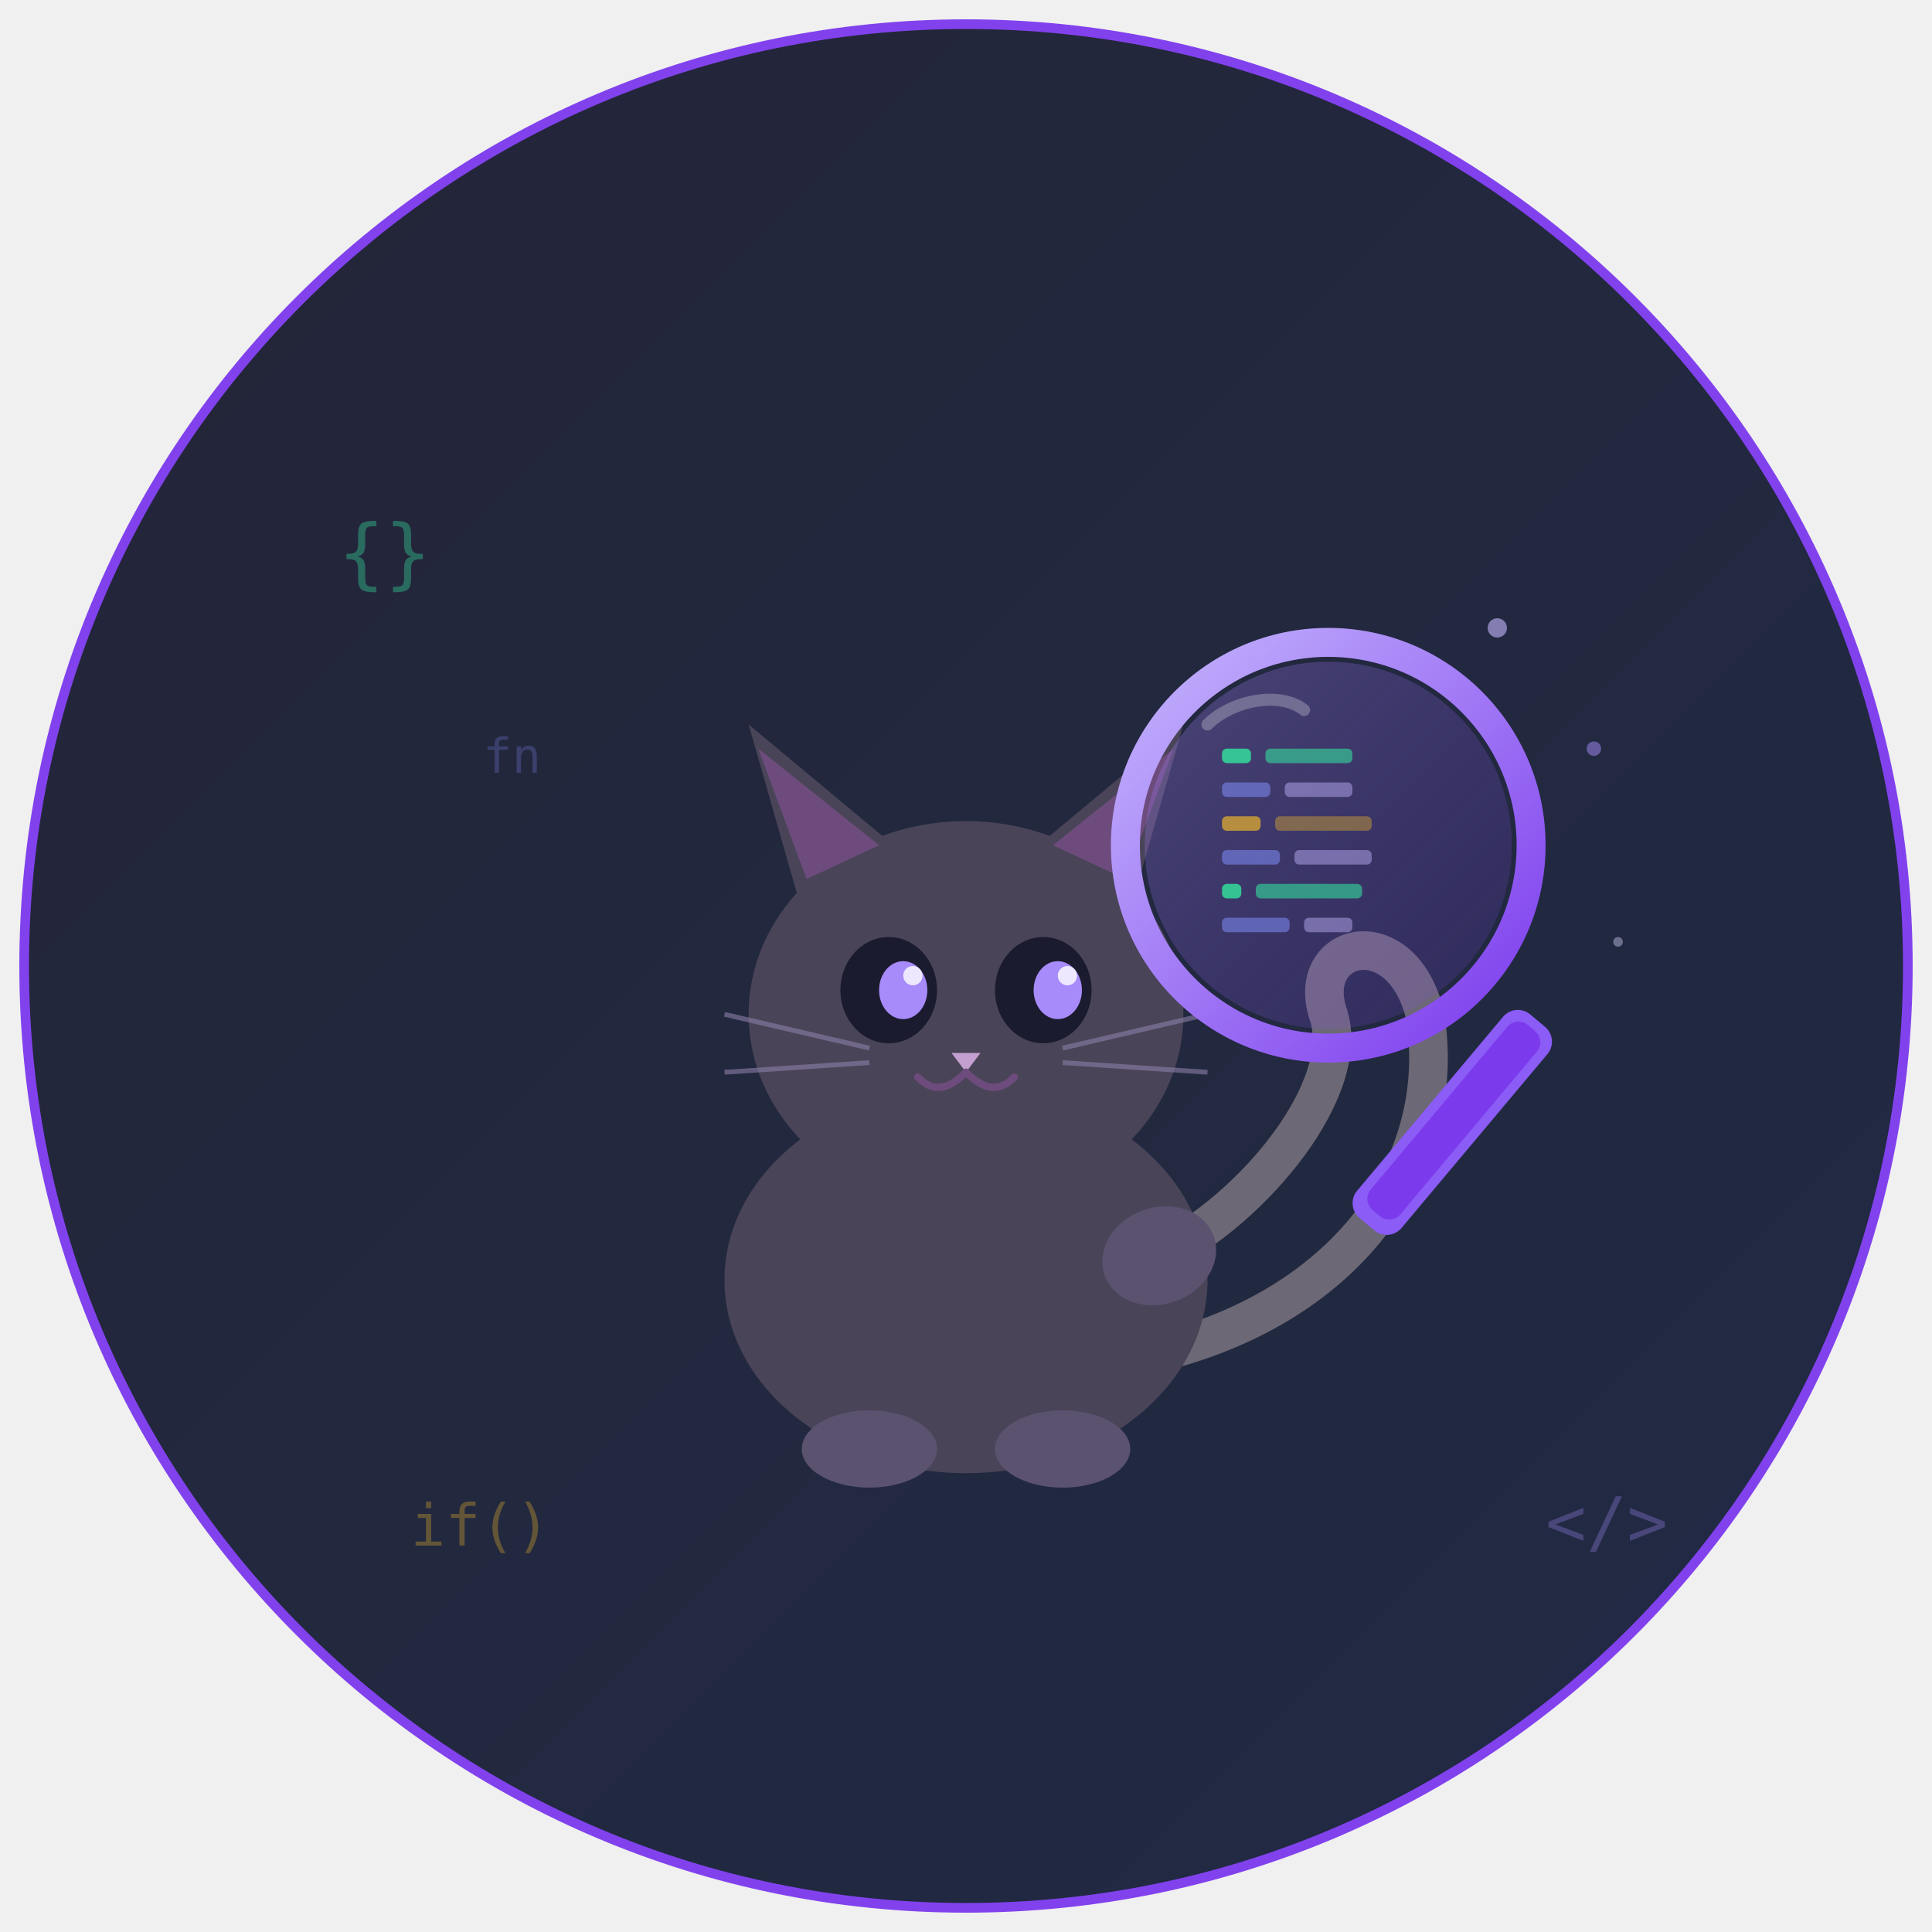
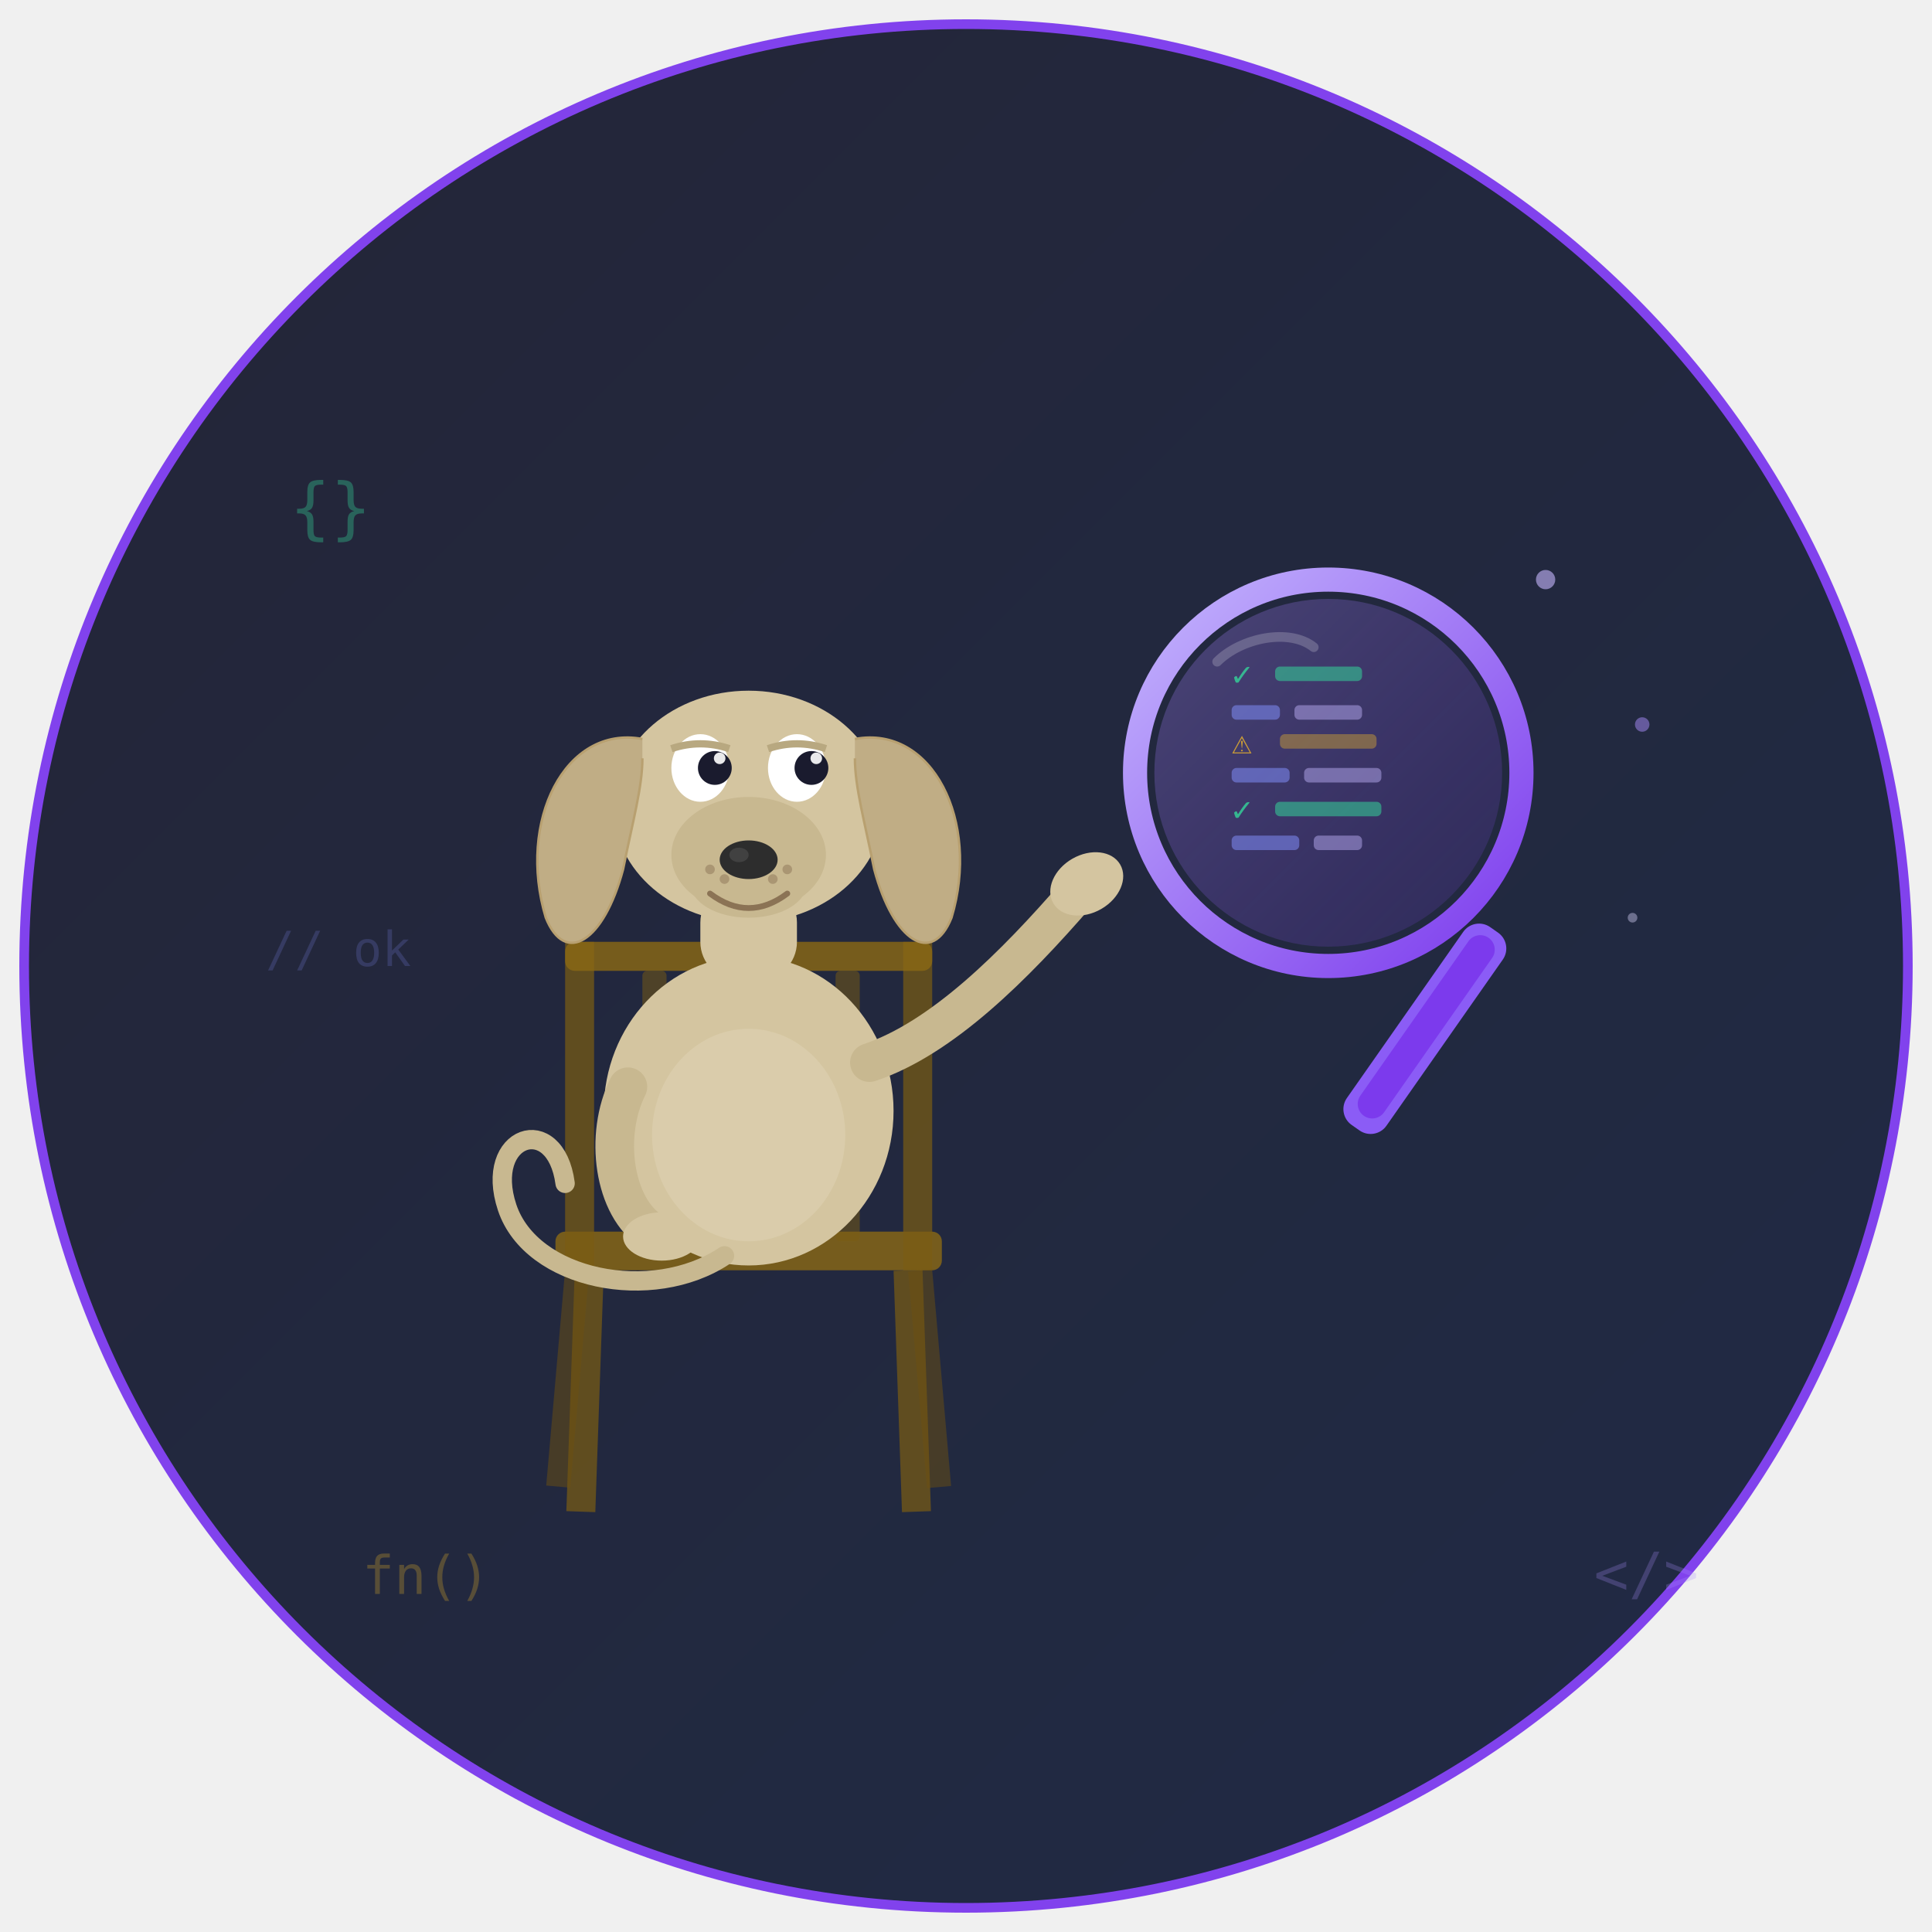
<svg xmlns="http://www.w3.org/2000/svg" viewBox="0 0 400 400" width="400" height="400">
  <defs>
    <linearGradient id="bg" x1="0%" y1="0%" x2="100%" y2="100%">
      <stop offset="0%" style="stop-color:#1a1b2e;stop-opacity:1" />
      <stop offset="100%" style="stop-color:#16213e;stop-opacity:1" />
    </linearGradient>
    <linearGradient id="lens" x1="0%" y1="0%" x2="100%" y2="100%">
      <stop offset="0%" style="stop-color:#a78bfa;stop-opacity:0.3" />
      <stop offset="100%" style="stop-color:#7c3aed;stop-opacity:0.15" />
    </linearGradient>
    <linearGradient id="lensRing" x1="0%" y1="0%" x2="100%" y2="100%">
      <stop offset="0%" style="stop-color:#c4b5fd" />
      <stop offset="100%" style="stop-color:#7c3aed" />
    </linearGradient>
-     <linearGradient id="codeGlow" x1="0%" y1="0%" x2="100%" y2="100%">
-       <stop offset="0%" style="stop-color:#34d399" />
-       <stop offset="100%" style="stop-color:#059669" />
-     </linearGradient>
  </defs>
  <circle cx="200" cy="200" r="195" fill="url(#bg)" stroke="#7c3aed" stroke-width="2" opacity="0.95" />
-   <g transform="translate(200, 220)">
-     <path d="M 40,60 C 80,50 100,20 95,-10 C 90,-30 70,-25 75,-10 C 80,5 60,30 40,40" fill="none" stroke="#6d6875" stroke-width="8" stroke-linecap="round" />
-     <ellipse cx="0" cy="45" rx="50" ry="40" fill="#4a4458" />
-     <ellipse cx="-20" cy="80" rx="14" ry="8" fill="#5b5270" />
-     <ellipse cx="20" cy="80" rx="14" ry="8" fill="#5b5270" />
-     <ellipse cx="0" cy="-10" rx="45" ry="40" fill="#4a4458" />
-     <path d="M -35,-35 L -45,-70 L -15,-45 Z" fill="#4a4458" />
-     <path d="M -33,-38 L -43,-65 L -18,-45 Z" fill="#6d4c7d" />
-     <path d="M 35,-35 L 45,-70 L 15,-45 Z" fill="#4a4458" />
-     <path d="M 33,-38 L 43,-65 L 18,-45 Z" fill="#6d4c7d" />
-     <ellipse cx="-16" cy="-15" rx="10" ry="11" fill="#1a1b2e" />
-     <ellipse cx="16" cy="-15" rx="10" ry="11" fill="#1a1b2e" />
-     <ellipse cx="-13" cy="-15" rx="5" ry="6" fill="#a78bfa" />
-     <ellipse cx="19" cy="-15" rx="5" ry="6" fill="#a78bfa" />
-     <circle cx="-11" cy="-18" r="2" fill="white" opacity="0.8" />
-     <circle cx="21" cy="-18" r="2" fill="white" opacity="0.8" />
-     <path d="M -3,-2 L 0,2 L 3,-2 Z" fill="#c4a0d0" />
-     <path d="M 0,2 C -5,7 -8,5 -10,3" fill="none" stroke="#6d4c7d" stroke-width="1.5" stroke-linecap="round" />
-     <path d="M 0,2 C 5,7 8,5 10,3" fill="none" stroke="#6d4c7d" stroke-width="1.5" stroke-linecap="round" />
-     <line x1="-20" y1="-3" x2="-50" y2="-10" stroke="#8b7fa8" stroke-width="1" opacity="0.6" />
-     <line x1="-20" y1="0" x2="-50" y2="2" stroke="#8b7fa8" stroke-width="1" opacity="0.6" />
-     <line x1="20" y1="-3" x2="50" y2="-10" stroke="#8b7fa8" stroke-width="1" opacity="0.6" />
-     <line x1="20" y1="0" x2="50" y2="2" stroke="#8b7fa8" stroke-width="1" opacity="0.6" />
-     <ellipse cx="40" cy="40" rx="12" ry="10" fill="#5b5270" transform="rotate(-20, 40, 40)" />
+   <g transform="translate(155, 115)">
+     <rect x="-40" y="140" width="80" height="8" rx="2" fill="#8b6914" opacity="0.8" />
+     <rect x="-38" y="80" width="6" height="68" fill="#7a5c12" opacity="0.7" />
+     <rect x="32" y="80" width="6" height="68" fill="#7a5c12" opacity="0.7" />
+     <rect x="-38" y="80" width="76" height="6" rx="2" fill="#8b6914" opacity="0.8" />
+     <rect x="-22" y="86" width="5" height="56" rx="1" fill="#7a5c12" opacity="0.5" />
+     <rect x="-2" y="86" width="5" height="56" rx="1" fill="#7a5c12" opacity="0.5" />
+     <rect x="18" y="86" width="5" height="56" rx="1" fill="#7a5c12" opacity="0.5" />
+     <rect x="-36" y="148" width="6" height="50" fill="#7a5c12" opacity="0.7" transform="rotate(2, -33, 148)" />
+     <rect x="30" y="148" width="6" height="50" fill="#7a5c12" opacity="0.7" transform="rotate(-2, 33, 148)" />
+     <rect x="-38" y="148" width="5" height="45" fill="#6b4f10" opacity="0.5" transform="rotate(5, -35, 148)" />
+     <rect x="33" y="148" width="5" height="45" fill="#6b4f10" opacity="0.5" transform="rotate(-5, 36, 148)" />
+     <ellipse cx="0" cy="115" rx="30" ry="32" fill="#d4c5a0" />
+     <ellipse cx="0" cy="120" rx="20" ry="22" fill="#e0d4b5" opacity="0.5" />
+     <rect x="-10" y="68" width="20" height="20" rx="8" fill="#d4c5a0" />
+     <ellipse cx="0" cy="52" rx="28" ry="24" fill="#d4c5a0" />
+     <ellipse cx="0" cy="62" rx="16" ry="12" fill="#c8b890" />
+     <ellipse cx="0" cy="68" rx="12" ry="7" fill="#c8b890" />
+     <ellipse cx="0" cy="63" rx="6" ry="4" fill="#2d2d2d" />
+     <ellipse cx="-2" cy="62" rx="2" ry="1.5" fill="#555" opacity="0.5" />
+     <ellipse cx="-10" cy="44" rx="6" ry="7" fill="white" />
+     <ellipse cx="10" cy="44" rx="6" ry="7" fill="white" />
+     <circle cx="-7" cy="44" r="3.5" fill="#1a1b2e" />
+     <circle cx="13" cy="44" r="3.5" fill="#1a1b2e" />
+     <circle cx="-6" cy="42" r="1.2" fill="white" opacity="0.9" />
+     <circle cx="14" cy="42" r="1.2" fill="white" opacity="0.9" />
+     <path d="M -16,40 Q -10,38 -4,40" fill="none" stroke="#b8a880" stroke-width="1.5" />
+     <path d="M 4,40 Q 10,38 16,40" fill="none" stroke="#b8a880" stroke-width="1.5" />
+     <path d="M -22,38 C -38,35 -48,55 -42,75 C -38,85 -30,80 -26,65 C -24,55 -22,48 -22,42" fill="#c0ad85" stroke="#b8a070" stroke-width="0.5" />
+     <path d="M 22,38 C 38,35 48,55 42,75 C 38,85 30,80 26,65 C 24,55 22,48 22,42" fill="#c0ad85" stroke="#b8a070" stroke-width="0.5" />
+     <path d="M -8,70 Q 0,76 8,70" fill="none" stroke="#8b7355" stroke-width="1.2" stroke-linecap="round" />
+     <circle cx="-8" cy="65" r="1" fill="#8b7355" opacity="0.5" />
+     <circle cx="-5" cy="67" r="1" fill="#8b7355" opacity="0.5" />
+     <circle cx="8" cy="65" r="1" fill="#8b7355" opacity="0.5" />
+     <circle cx="5" cy="67" r="1" fill="#8b7355" opacity="0.5" />
+     <path d="M -25,110 C -30,120 -28,135 -20,140" stroke="#c8b890" stroke-width="8" fill="none" stroke-linecap="round" />
+     <ellipse cx="-18" cy="141" rx="8" ry="5" fill="#d4c5a0" />
+     <path d="M 25,105 C 40,100 55,85 68,70" stroke="#c8b890" stroke-width="8" fill="none" stroke-linecap="round" />
+     <ellipse cx="70" cy="68" rx="8" ry="6" fill="#d4c5a0" transform="rotate(-30, 70, 68)" />
+     <path d="M -5,145 C -20,155 -45,150 -50,135 C -55,120 -40,115 -38,130" fill="none" stroke="#c8b890" stroke-width="4" stroke-linecap="round" />
  </g>
-   <g transform="translate(275, 175)">
-     <rect x="20" y="30" width="12" height="55" rx="4" fill="#8b5cf6" transform="rotate(40, 26, 57)" />
-     <rect x="22" y="32" width="8" height="50" rx="3" fill="#7c3aed" transform="rotate(40, 26, 57)" />
-     <circle cx="0" cy="0" r="42" fill="none" stroke="url(#lensRing)" stroke-width="6" />
-     <circle cx="0" cy="0" r="38" fill="url(#lens)" />
+   <g transform="translate(275, 160)">
+     <rect x="15" y="28" width="10" height="50" rx="4" fill="#8b5cf6" transform="rotate(35, 20, 53)" />
+     <rect x="17" y="30" width="6" height="45" rx="3" fill="#7c3aed" transform="rotate(35, 20, 53)" />
+     <circle cx="0" cy="0" r="40" fill="none" stroke="url(#lensRing)" stroke-width="5" />
+     <circle cx="0" cy="0" r="36" fill="url(#lens)" />
    <g opacity="0.9">
-       <rect x="-22" y="-20" width="6" height="3" rx="1" fill="#34d399" />
-       <rect x="-13" y="-20" width="18" height="3" rx="1" fill="#34d399" opacity="0.7" />
-       <rect x="-22" y="-13" width="10" height="3" rx="1" fill="#818cf8" opacity="0.6" />
-       <rect x="-9" y="-13" width="14" height="3" rx="1" fill="#c4b5fd" opacity="0.5" />
-       <rect x="-22" y="-6" width="8" height="3" rx="1" fill="#fbbf24" opacity="0.7" />
-       <rect x="-11" y="-6" width="20" height="3" rx="1" fill="#fbbf24" opacity="0.4" />
-       <rect x="-22" y="1" width="12" height="3" rx="1" fill="#818cf8" opacity="0.6" />
-       <rect x="-7" y="1" width="16" height="3" rx="1" fill="#c4b5fd" opacity="0.5" />
-       <rect x="-22" y="8" width="4" height="3" rx="1" fill="#34d399" />
-       <rect x="-15" y="8" width="22" height="3" rx="1" fill="#34d399" opacity="0.7" />
-       <rect x="-22" y="15" width="14" height="3" rx="1" fill="#818cf8" opacity="0.6" />
-       <rect x="-5" y="15" width="10" height="3" rx="1" fill="#c4b5fd" opacity="0.5" />
+       <text x="-20" y="-18" font-family="monospace" font-size="7" fill="#34d399" opacity="0.9">✓</text>
+       <rect x="-11" y="-22" width="18" height="3" rx="1" fill="#34d399" opacity="0.6" />
+       <rect x="-20" y="-14" width="10" height="3" rx="1" fill="#818cf8" opacity="0.6" />
+       <rect x="-7" y="-14" width="14" height="3" rx="1" fill="#c4b5fd" opacity="0.5" />
+       <text x="-20" y="-4" font-family="monospace" font-size="7" fill="#fbbf24" opacity="0.8">⚠</text>
+       <rect x="-10" y="-8" width="20" height="3" rx="1" fill="#fbbf24" opacity="0.4" />
+       <rect x="-20" y="-1" width="12" height="3" rx="1" fill="#818cf8" opacity="0.6" />
+       <rect x="-5" y="-1" width="16" height="3" rx="1" fill="#c4b5fd" opacity="0.5" />
+       <text x="-20" y="10" font-family="monospace" font-size="7" fill="#34d399" opacity="0.9">✓</text>
+       <rect x="-11" y="6" width="22" height="3" rx="1" fill="#34d399" opacity="0.6" />
+       <rect x="-20" y="13" width="14" height="3" rx="1" fill="#818cf8" opacity="0.6" />
+       <rect x="-3" y="13" width="10" height="3" rx="1" fill="#c4b5fd" opacity="0.5" />
    </g>
-     <path d="M -25,-25 C -20,-30 -10,-32 -5,-28" fill="none" stroke="white" stroke-width="2.5" opacity="0.25" stroke-linecap="round" />
+     <path d="M -23,-23 C -18,-28 -8,-30 -3,-26" fill="none" stroke="white" stroke-width="2" opacity="0.2" stroke-linecap="round" />
  </g>
-   <text x="70" y="120" font-family="monospace" font-size="16" fill="#34d399" opacity="0.4">{}</text>
-   <text x="320" y="320" font-family="monospace" font-size="14" fill="#a78bfa" opacity="0.3">&lt;/&gt;</text>
-   <text x="85" y="320" font-family="monospace" font-size="12" fill="#fbbf24" opacity="0.3">if()</text>
-   <text x="100" y="160" font-family="monospace" font-size="10" fill="#818cf8" opacity="0.25">fn</text>
-   <circle cx="310" cy="130" r="2" fill="#c4b5fd" opacity="0.6" />
-   <circle cx="330" cy="155" r="1.5" fill="#a78bfa" opacity="0.5" />
-   <circle cx="335" cy="195" r="1" fill="#ddd6fe" opacity="0.4" />
+   <text x="60" y="110" font-family="monospace" font-size="14" fill="#34d399" opacity="0.35">{}</text>
+   <text x="330" y="330" font-family="monospace" font-size="12" fill="#a78bfa" opacity="0.25">&lt;/&gt;</text>
+   <text x="75" y="330" font-family="monospace" font-size="11" fill="#fbbf24" opacity="0.25">fn()</text>
+   <text x="55" y="200" font-family="monospace" font-size="10" fill="#818cf8" opacity="0.2">// ok</text>
+   <circle cx="320" cy="120" r="2" fill="#c4b5fd" opacity="0.6" />
+   <circle cx="340" cy="150" r="1.5" fill="#a78bfa" opacity="0.5" />
+   <circle cx="338" cy="190" r="1" fill="#ddd6fe" opacity="0.4" />
</svg>
